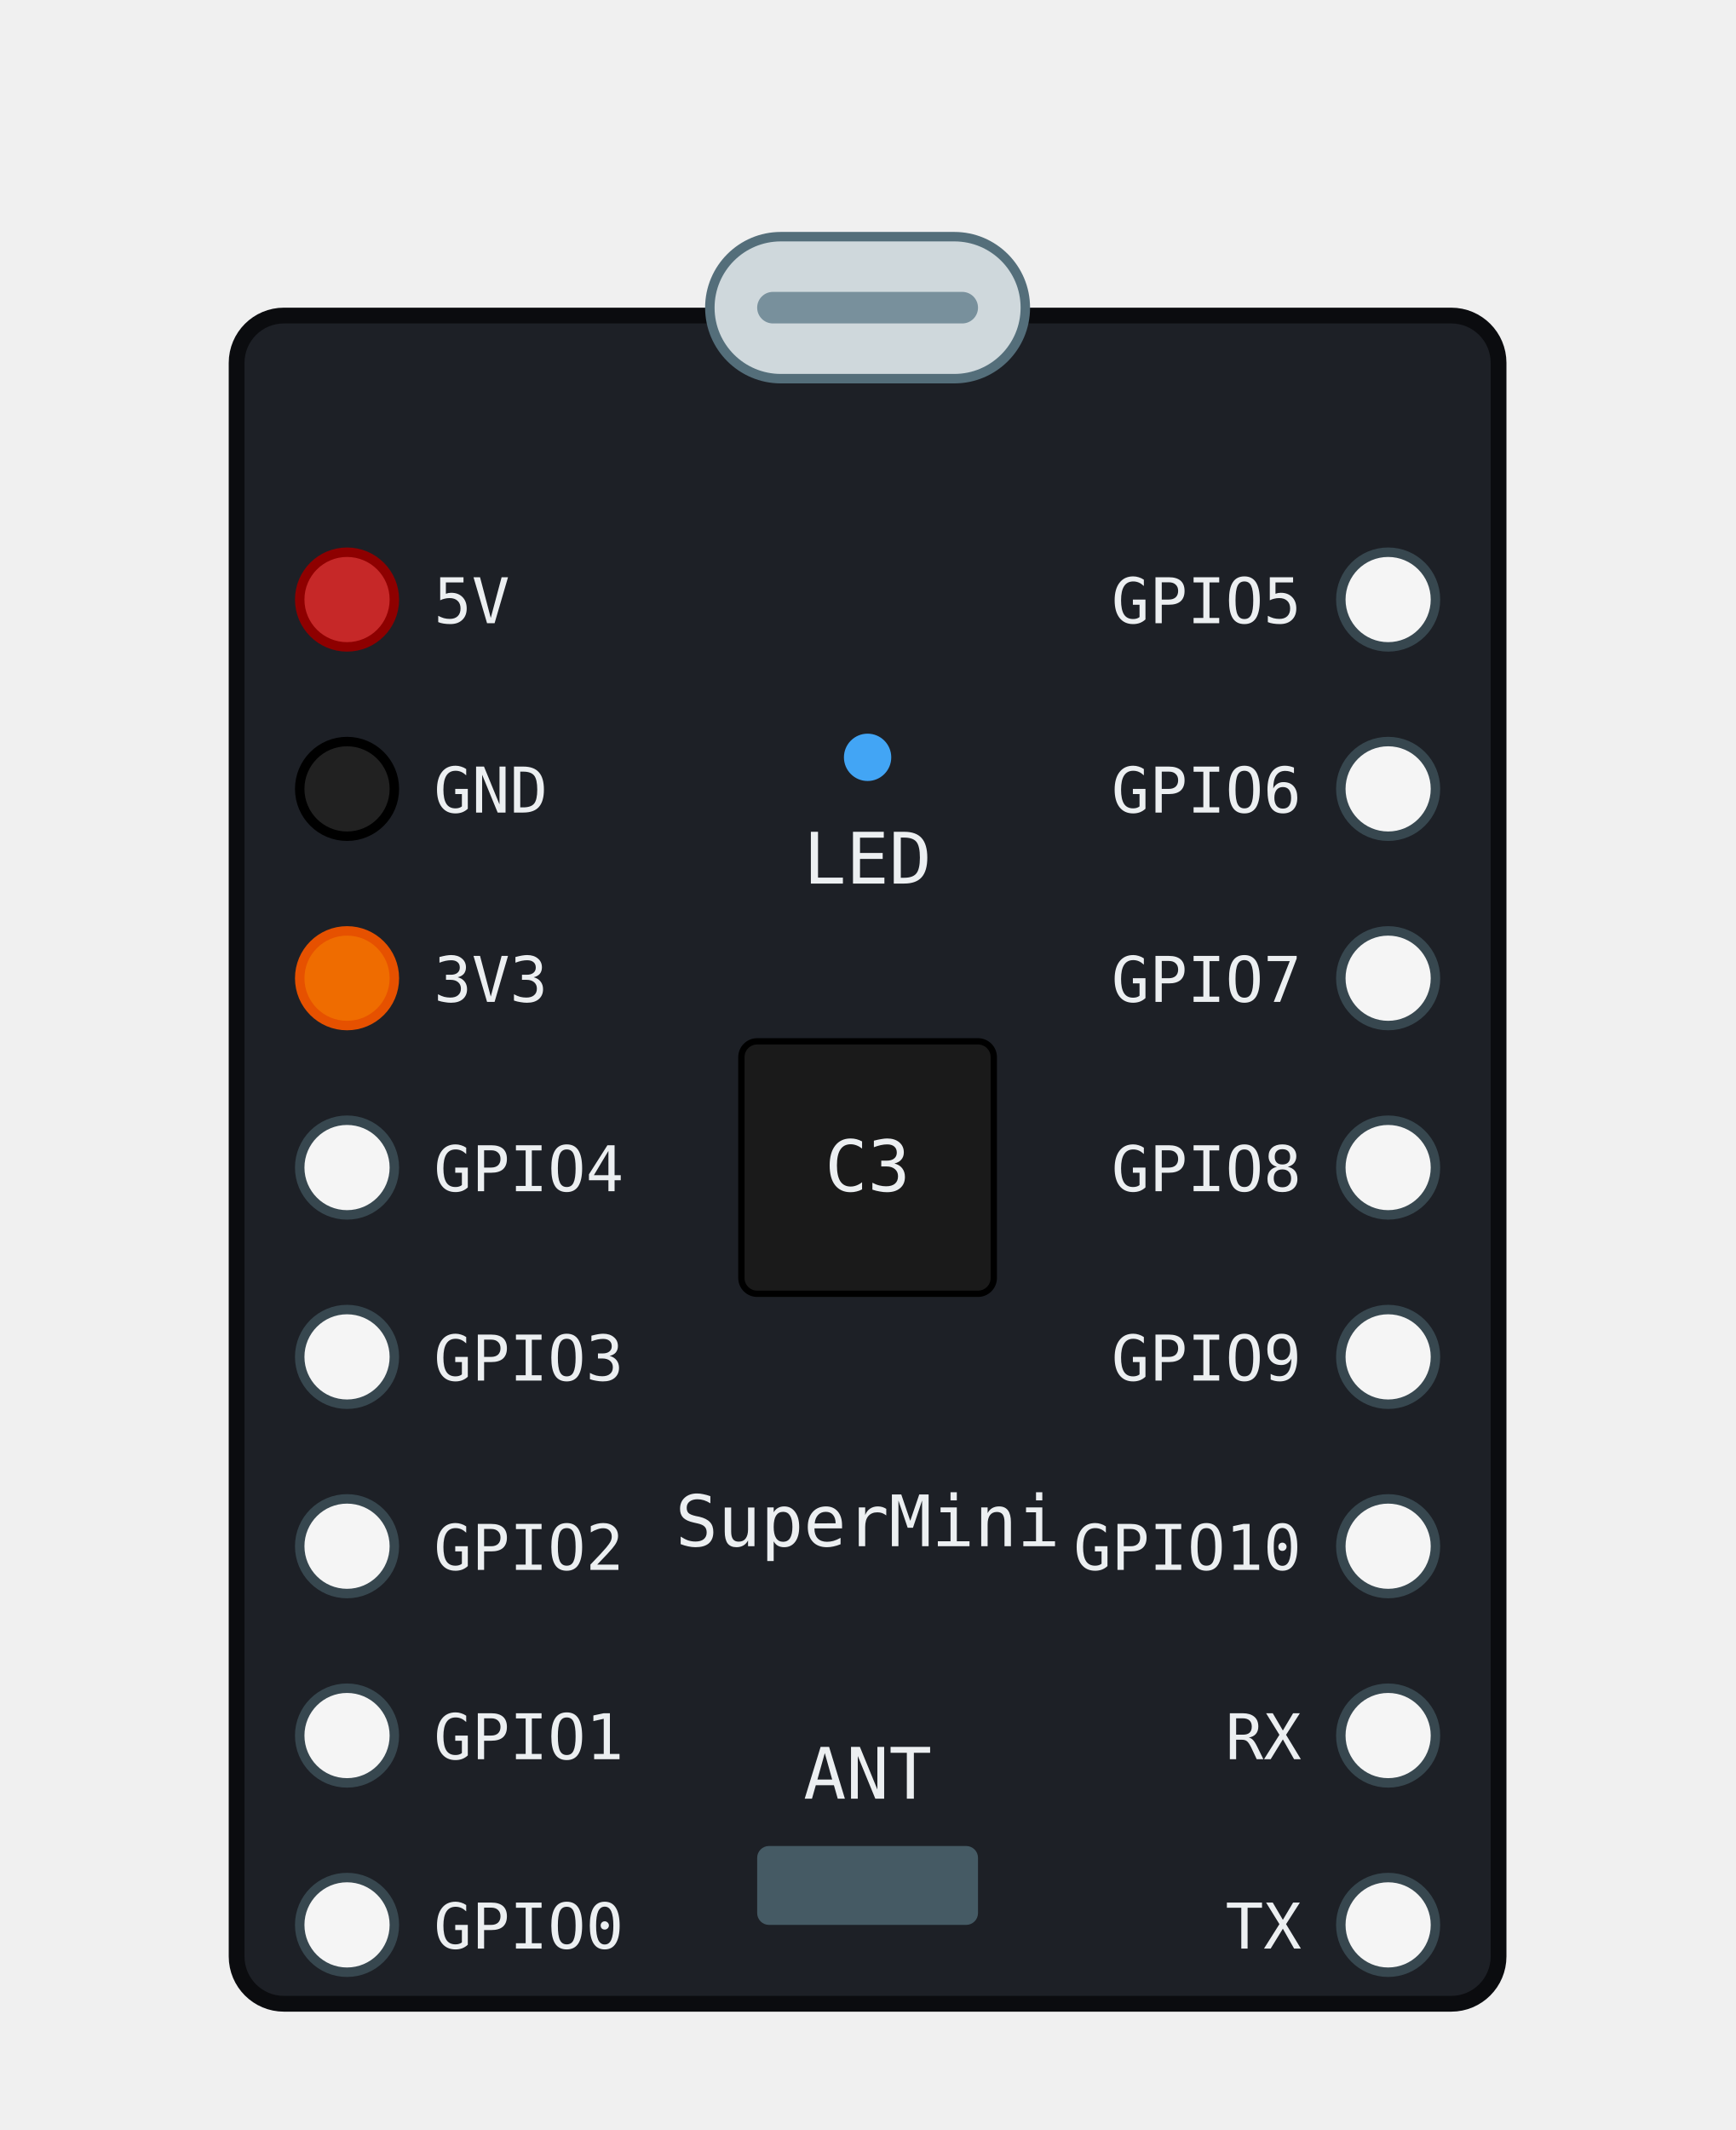
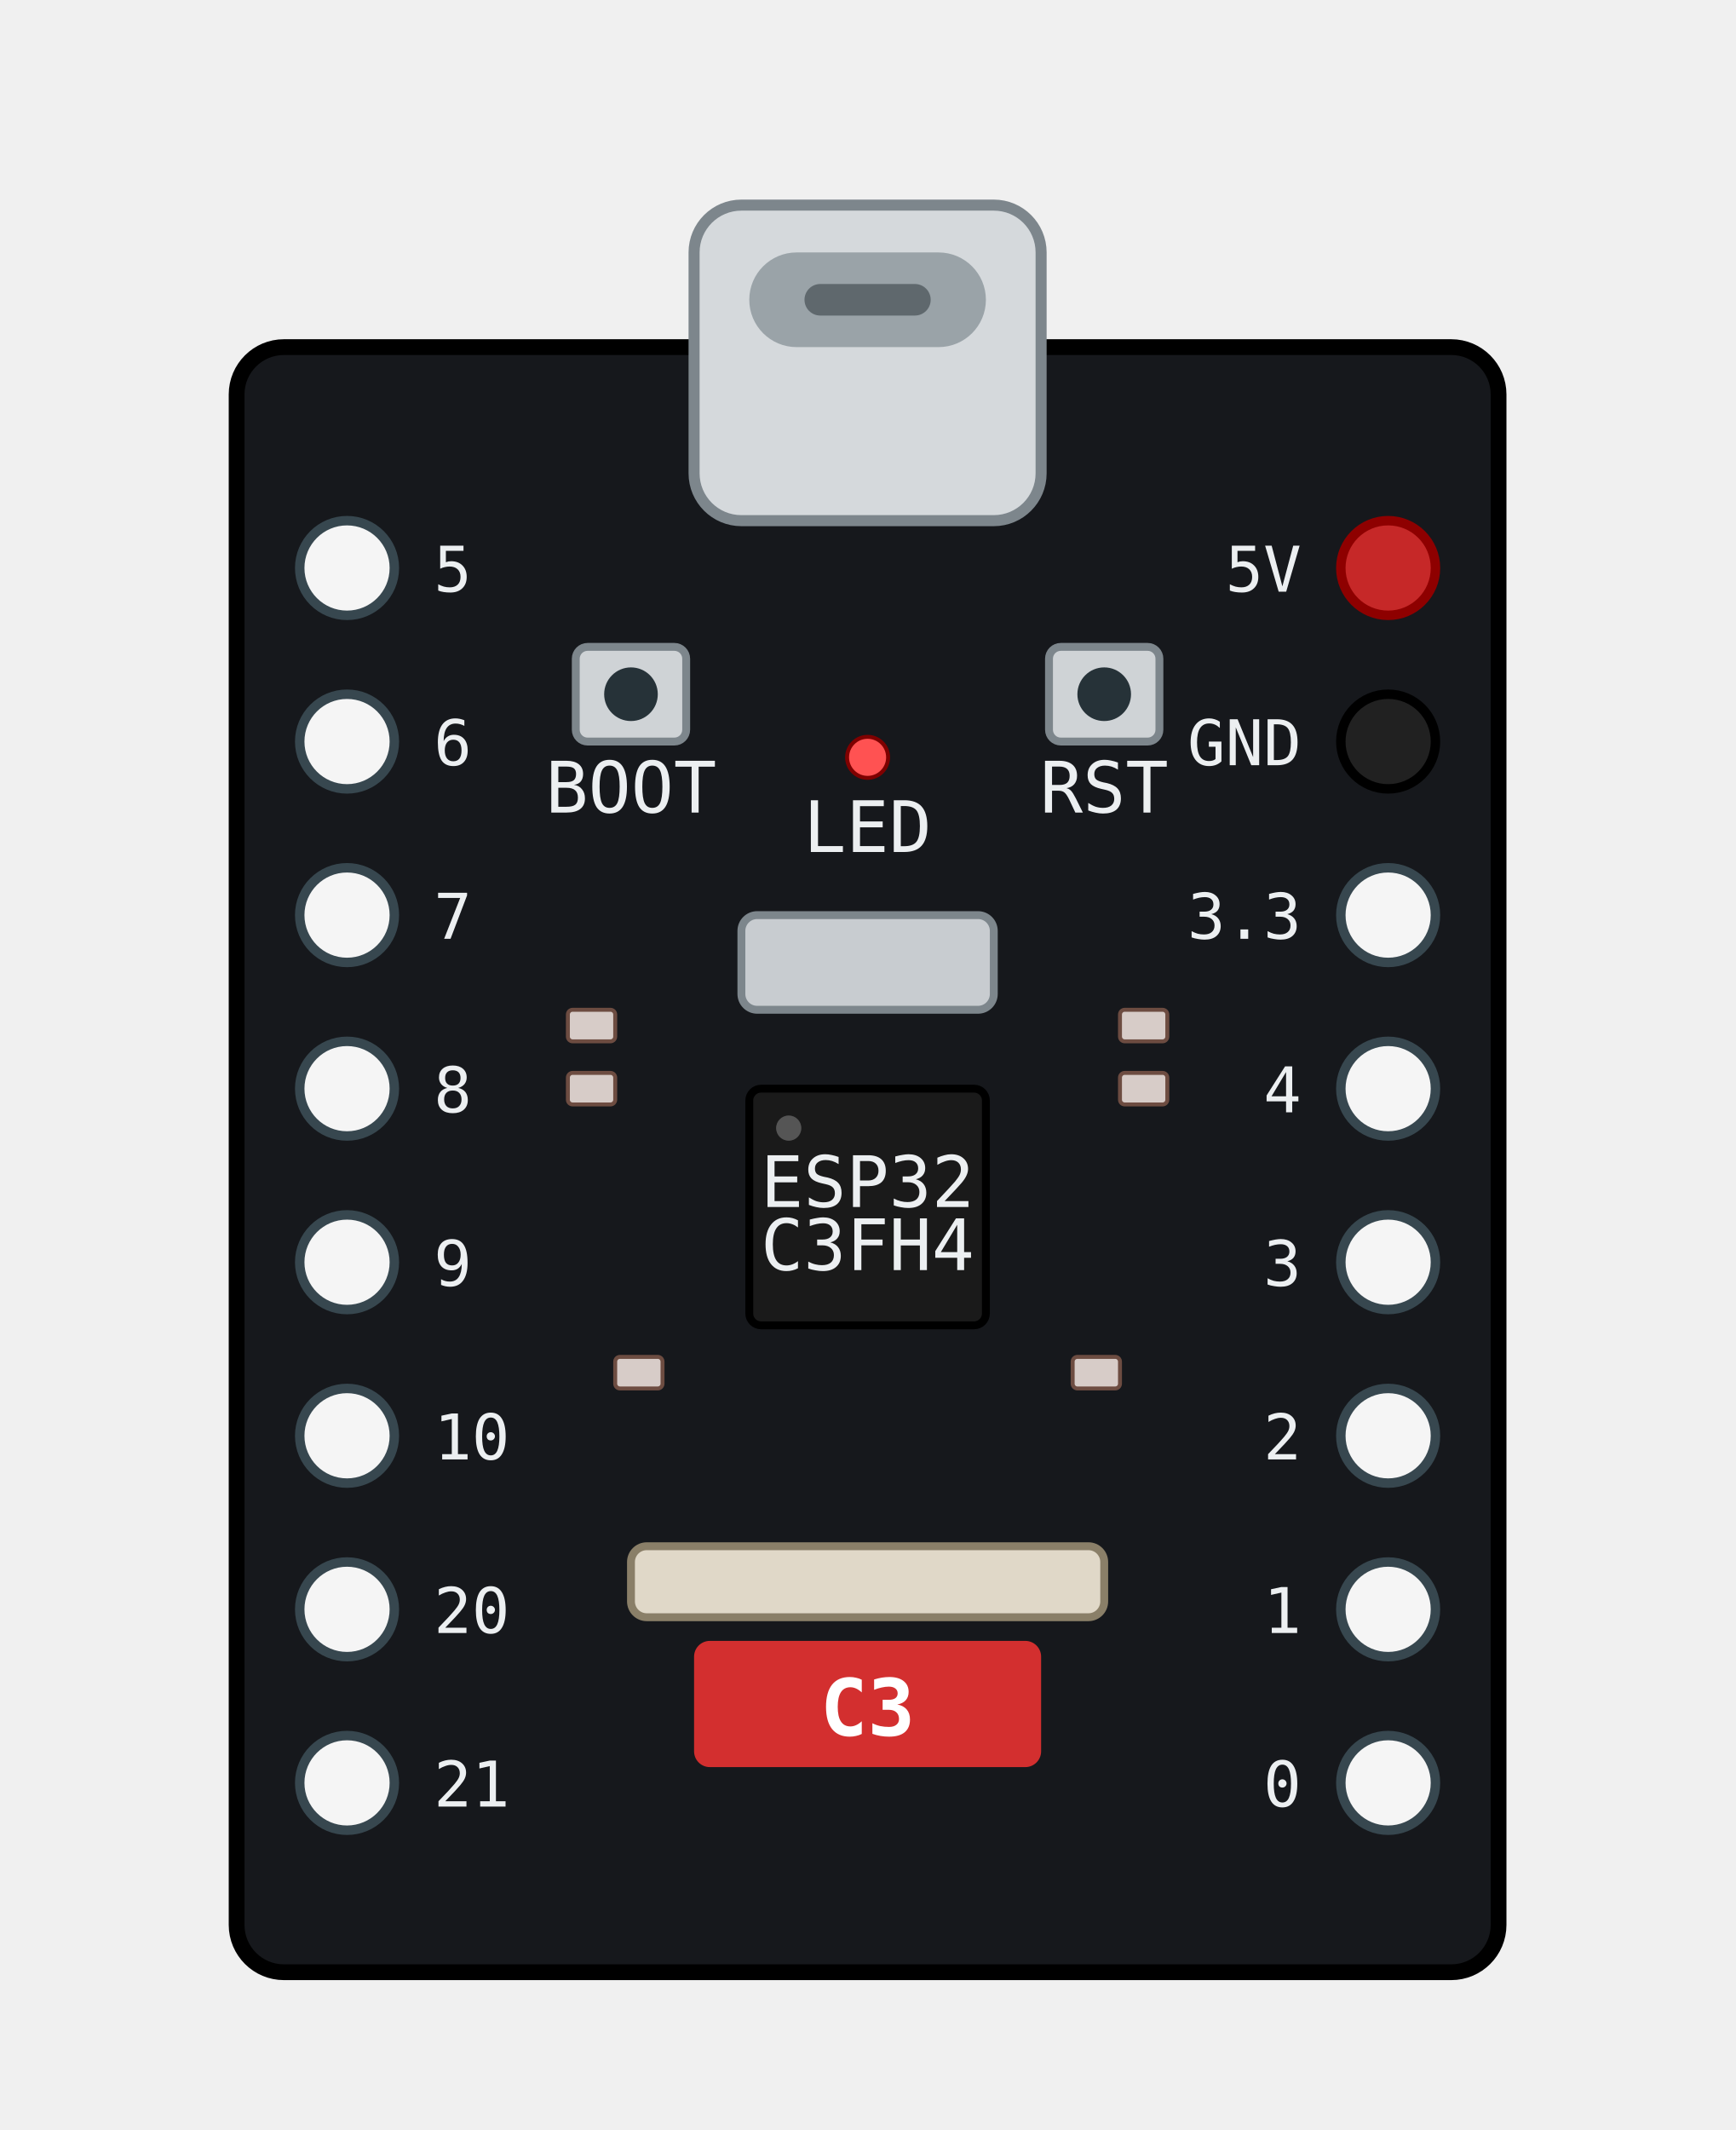
<svg xmlns="http://www.w3.org/2000/svg" viewBox="0 0 220 270" width="220" height="270" role="img" aria-label="ESP32-C3 SuperMini top view (original simplified drawing, CC0)">
  <defs>
    <style type="text/css">
      .hole { fill: #f5f5f5; stroke: #37474f; stroke-width: 1.2; }
      .gnd { fill: #212121; stroke: #000; }
      .pwr { fill: #c62828; stroke: #8e0000; }
      .v3 { fill: #ef6c00; stroke: #e65100; }
      .usb { fill: #cfd8dc; stroke: #546e7a; stroke-width: 1.2; }
      .metal { fill: #b0bec5; stroke: #607d8b; stroke-width: 1; }
      .btn { fill: #eceff1; stroke: #607d8b; stroke-width: 1; }
      .chip { fill: #1a1a1a; stroke: #000; stroke-width: 0.8; }
      .smd { fill: #d7ccc8; stroke: #6d4c41; stroke-width: 0.5; }
      .label { font-family: ui-monospace, SFMono-Regular, Menlo, monospace; font-size: 9px; fill: #eceff1; }
      .pinlbl { font-family: ui-monospace, SFMono-Regular, Menlo, monospace; font-size: 8px; fill: #eceff1; }
      .muted { fill: #90a4ae; }
    </style>
  </defs>
-   <rect x="30" y="40" width="160" height="214" rx="6" fill="#1d2026" stroke="#0b0c0f" stroke-width="2" />
-   <rect class="usb" x="90" y="30" width="40" height="18" rx="9" />
-   <rect x="96" y="37" width="28" height="4" rx="2" fill="#78909c" />
-   <rect class="chip" x="94" y="132" width="32" height="32" rx="2" />
-   <text class="label" x="110" y="151" text-anchor="middle" font-size="6">C3</text>
-   <circle cx="110" cy="96" r="3" fill="#42a5f5" />
-   <text class="label" x="110" y="112" text-anchor="middle" font-size="6">LED</text>
-   <rect x="96" y="234" width="28" height="10" rx="1.5" fill="#455a64" />
-   <text class="label" x="110" y="228" text-anchor="middle" font-size="6">ANT</text>
-   <text class="label" x="110" y="196" text-anchor="middle" font-size="7">SuperMini</text>
+   <rect x="30" y="44" width="160" height="206" rx="6" fill="#16181c" stroke="#000" stroke-width="2" />
+   <rect x="88" y="26" width="44" height="40" rx="6" fill="#d5d9dc" stroke="#7d868c" stroke-width="1.4" />
+   <rect x="95" y="32" width="30" height="12" rx="6" fill="#9aa3a8" />
+   <rect x="102" y="36" width="16" height="4" rx="2" fill="#5f686d" />
+   <rect x="73" y="82" width="14" height="12" rx="1.5" fill="#cfd3d6" stroke="#7d868c" />
+   <circle cx="80" cy="88" r="3.4" fill="#263238" />
+   <text class="label" x="80" y="103" text-anchor="middle" font-size="5.5">BOOT</text>
+   <rect x="133" y="82" width="14" height="12" rx="1.5" fill="#cfd3d6" stroke="#7d868c" />
+   <circle cx="140" cy="88" r="3.4" fill="#263238" />
+   <text class="label" x="140" y="103" text-anchor="middle" font-size="5.5">RST</text>
+   <circle cx="110" cy="96" r="2.6" fill="#ff5252" stroke="#7f0000" stroke-width="0.5" />
+   <text class="label" x="110" y="108" text-anchor="middle" font-size="5">LED</text>
+   <rect x="94" y="116" width="32" height="12" rx="2" fill="#c8ccd0" stroke="#7d868c" />
+   <rect x="95" y="138" width="30" height="30" rx="1.5" fill="#1a1a1a" stroke="#000" />
+   <circle cx="100" cy="143" r="1.6" fill="#555" />
+   <text class="label" x="110" y="153" text-anchor="middle" font-size="5">ESP32</text>
+   <text class="label" x="110" y="161" text-anchor="middle" font-size="5">C3FH4</text>
+   <rect class="smd" x="72" y="128" width="6" height="4" rx="0.6" />
+   <rect class="smd" x="72" y="136" width="6" height="4" rx="0.6" />
+   <rect class="smd" x="142" y="128" width="6" height="4" rx="0.6" />
+   <rect class="smd" x="142" y="136" width="6" height="4" rx="0.6" />
+   <rect class="smd" x="78" y="172" width="6" height="4" rx="0.6" />
+   <rect class="smd" x="136" y="172" width="6" height="4" rx="0.6" />
+   <rect x="80" y="196" width="60" height="9" rx="2" fill="#e0d8c8" stroke="#8a7f68" />
+   <rect x="88" y="208" width="44" height="16" rx="2" fill="#d32f2f" />
+   <text x="110" y="220" text-anchor="middle" font-family="ui-monospace, monospace" font-size="10" font-weight="bold" fill="#ffffff">C3</text>
  <g id="headers">
-     <circle class="hole pwr" cx="44" cy="76" r="6" />
-     <text class="pinlbl" x="55" y="79" text-anchor="start">5V</text>
-     <circle class="hole gnd" cx="44" cy="100" r="6" />
-     <text class="pinlbl" x="55" y="103" text-anchor="start">GND</text>
-     <circle class="hole v3" cx="44" cy="124" r="6" />
-     <text class="pinlbl" x="55" y="127" text-anchor="start">3V3</text>
-     <circle class="hole" cx="44" cy="148" r="6" />
-     <text class="pinlbl" x="55" y="151" text-anchor="start">GPIO4</text>
-     <circle class="hole" cx="44" cy="172" r="6" />
-     <text class="pinlbl" x="55" y="175" text-anchor="start">GPIO3</text>
-     <circle class="hole" cx="44" cy="196" r="6" />
-     <text class="pinlbl" x="55" y="199" text-anchor="start">GPIO2</text>
-     <circle class="hole" cx="44" cy="220" r="6" />
-     <text class="pinlbl" x="55" y="223" text-anchor="start">GPIO1</text>
-     <circle class="hole" cx="44" cy="244" r="6" />
-     <text class="pinlbl" x="55" y="247" text-anchor="start">GPIO0</text>
-     <circle class="hole" cx="176" cy="76" r="6" />
-     <text class="pinlbl" x="165" y="79" text-anchor="end">GPIO5</text>
-     <circle class="hole" cx="176" cy="100" r="6" />
-     <text class="pinlbl" x="165" y="103" text-anchor="end">GPIO6</text>
-     <circle class="hole" cx="176" cy="124" r="6" />
-     <text class="pinlbl" x="165" y="127" text-anchor="end">GPIO7</text>
-     <circle class="hole" cx="176" cy="148" r="6" />
-     <text class="pinlbl" x="165" y="151" text-anchor="end">GPIO8</text>
-     <circle class="hole" cx="176" cy="172" r="6" />
-     <text class="pinlbl" x="165" y="175" text-anchor="end">GPIO9</text>
-     <circle class="hole" cx="176" cy="196" r="6" />
-     <text class="pinlbl" x="165" y="199" text-anchor="end">GPIO10</text>
-     <circle class="hole" cx="176" cy="220" r="6" />
-     <text class="pinlbl" x="165" y="223" text-anchor="end">RX</text>
-     <circle class="hole" cx="176" cy="244" r="6" />
-     <text class="pinlbl" x="165" y="247" text-anchor="end">TX</text>
+     <circle class="hole" cx="44" cy="72" r="6" />
+     <text class="pinlbl" x="55" y="75" text-anchor="start">5</text>
+     <circle class="hole" cx="44" cy="94" r="6" />
+     <text class="pinlbl" x="55" y="97" text-anchor="start">6</text>
+     <circle class="hole" cx="44" cy="116" r="6" />
+     <text class="pinlbl" x="55" y="119" text-anchor="start">7</text>
+     <circle class="hole" cx="44" cy="138" r="6" />
+     <text class="pinlbl" x="55" y="141" text-anchor="start">8</text>
+     <circle class="hole" cx="44" cy="160" r="6" />
+     <text class="pinlbl" x="55" y="163" text-anchor="start">9</text>
+     <circle class="hole" cx="44" cy="182" r="6" />
+     <text class="pinlbl" x="55" y="185" text-anchor="start">10</text>
+     <circle class="hole" cx="44" cy="204" r="6" />
+     <text class="pinlbl" x="55" y="207" text-anchor="start">20</text>
+     <circle class="hole" cx="44" cy="226" r="6" />
+     <text class="pinlbl" x="55" y="229" text-anchor="start">21</text>
+     <circle class="hole pwr" cx="176" cy="72" r="6" />
+     <text class="pinlbl" x="165" y="75" text-anchor="end">5V</text>
+     <circle class="hole gnd" cx="176" cy="94" r="6" />
+     <text class="pinlbl" x="165" y="97" text-anchor="end">GND</text>
+     <circle class="hole" cx="176" cy="116" r="6" />
+     <text class="pinlbl" x="165" y="119" text-anchor="end">3.3</text>
+     <circle class="hole" cx="176" cy="138" r="6" />
+     <text class="pinlbl" x="165" y="141" text-anchor="end">4</text>
+     <circle class="hole" cx="176" cy="160" r="6" />
+     <text class="pinlbl" x="165" y="163" text-anchor="end">3</text>
+     <circle class="hole" cx="176" cy="182" r="6" />
+     <text class="pinlbl" x="165" y="185" text-anchor="end">2</text>
+     <circle class="hole" cx="176" cy="204" r="6" />
+     <text class="pinlbl" x="165" y="207" text-anchor="end">1</text>
+     <circle class="hole" cx="176" cy="226" r="6" />
+     <text class="pinlbl" x="165" y="229" text-anchor="end">0</text>
  </g>
</svg>
